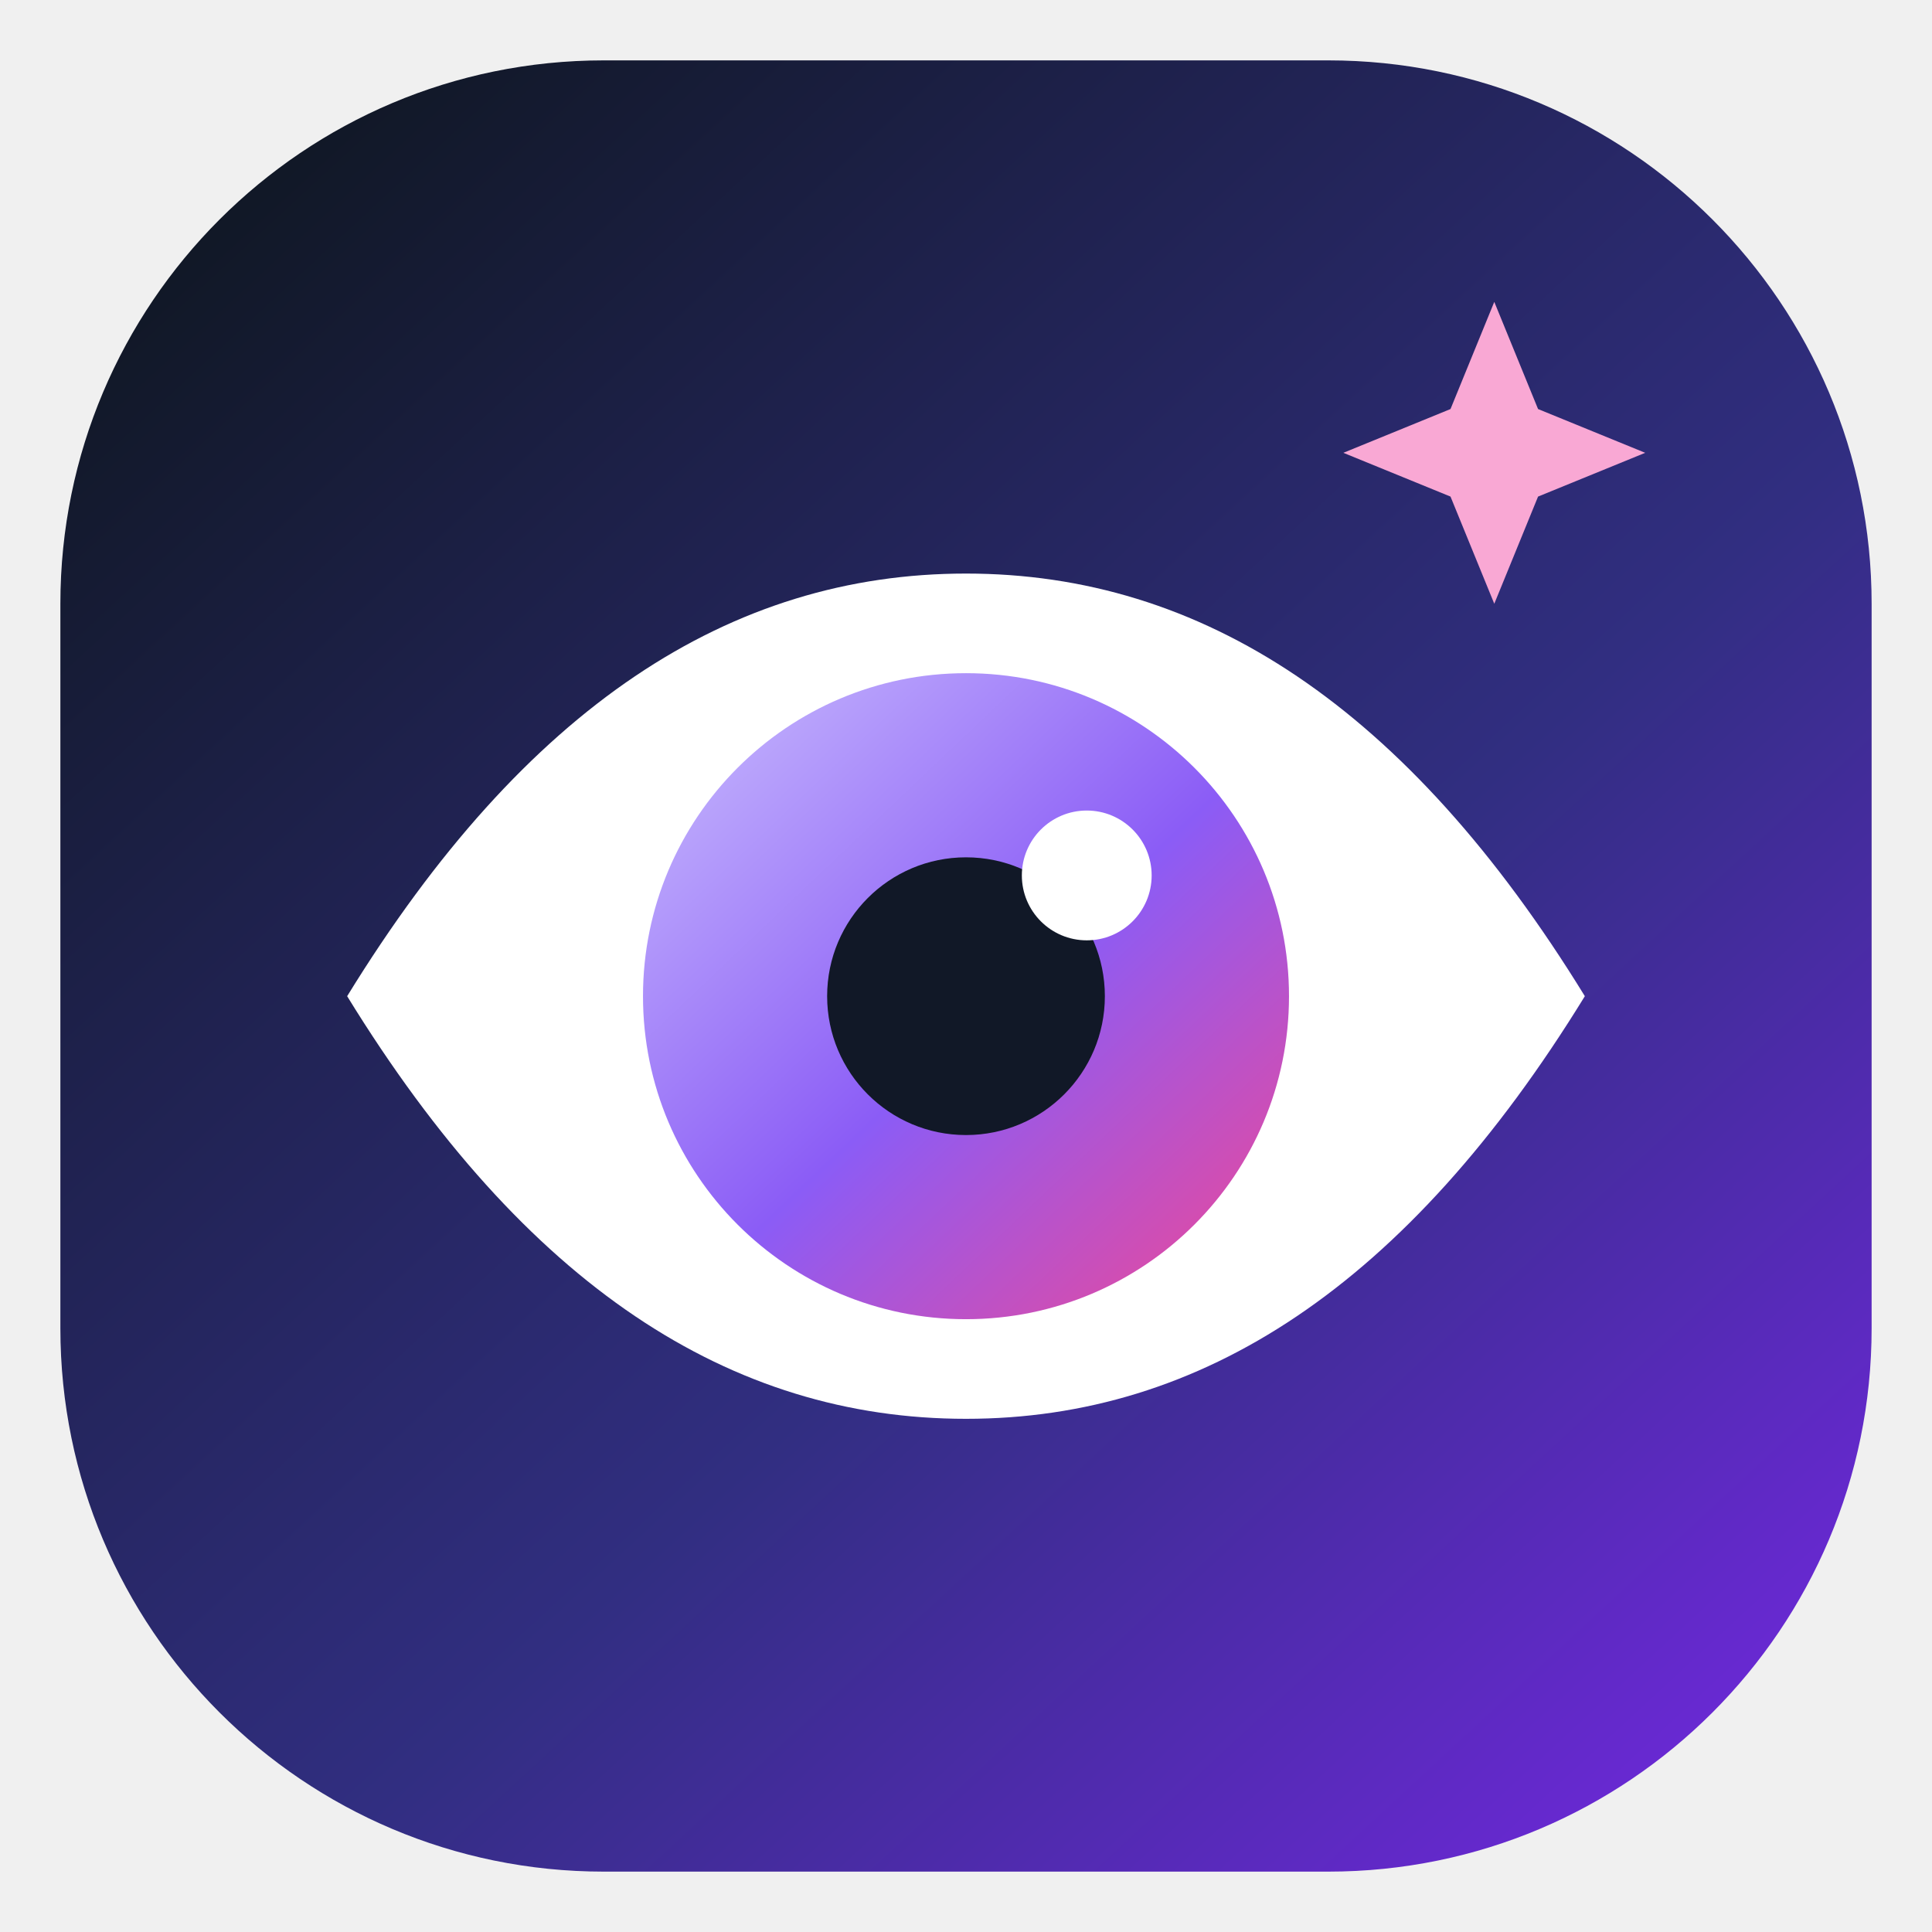
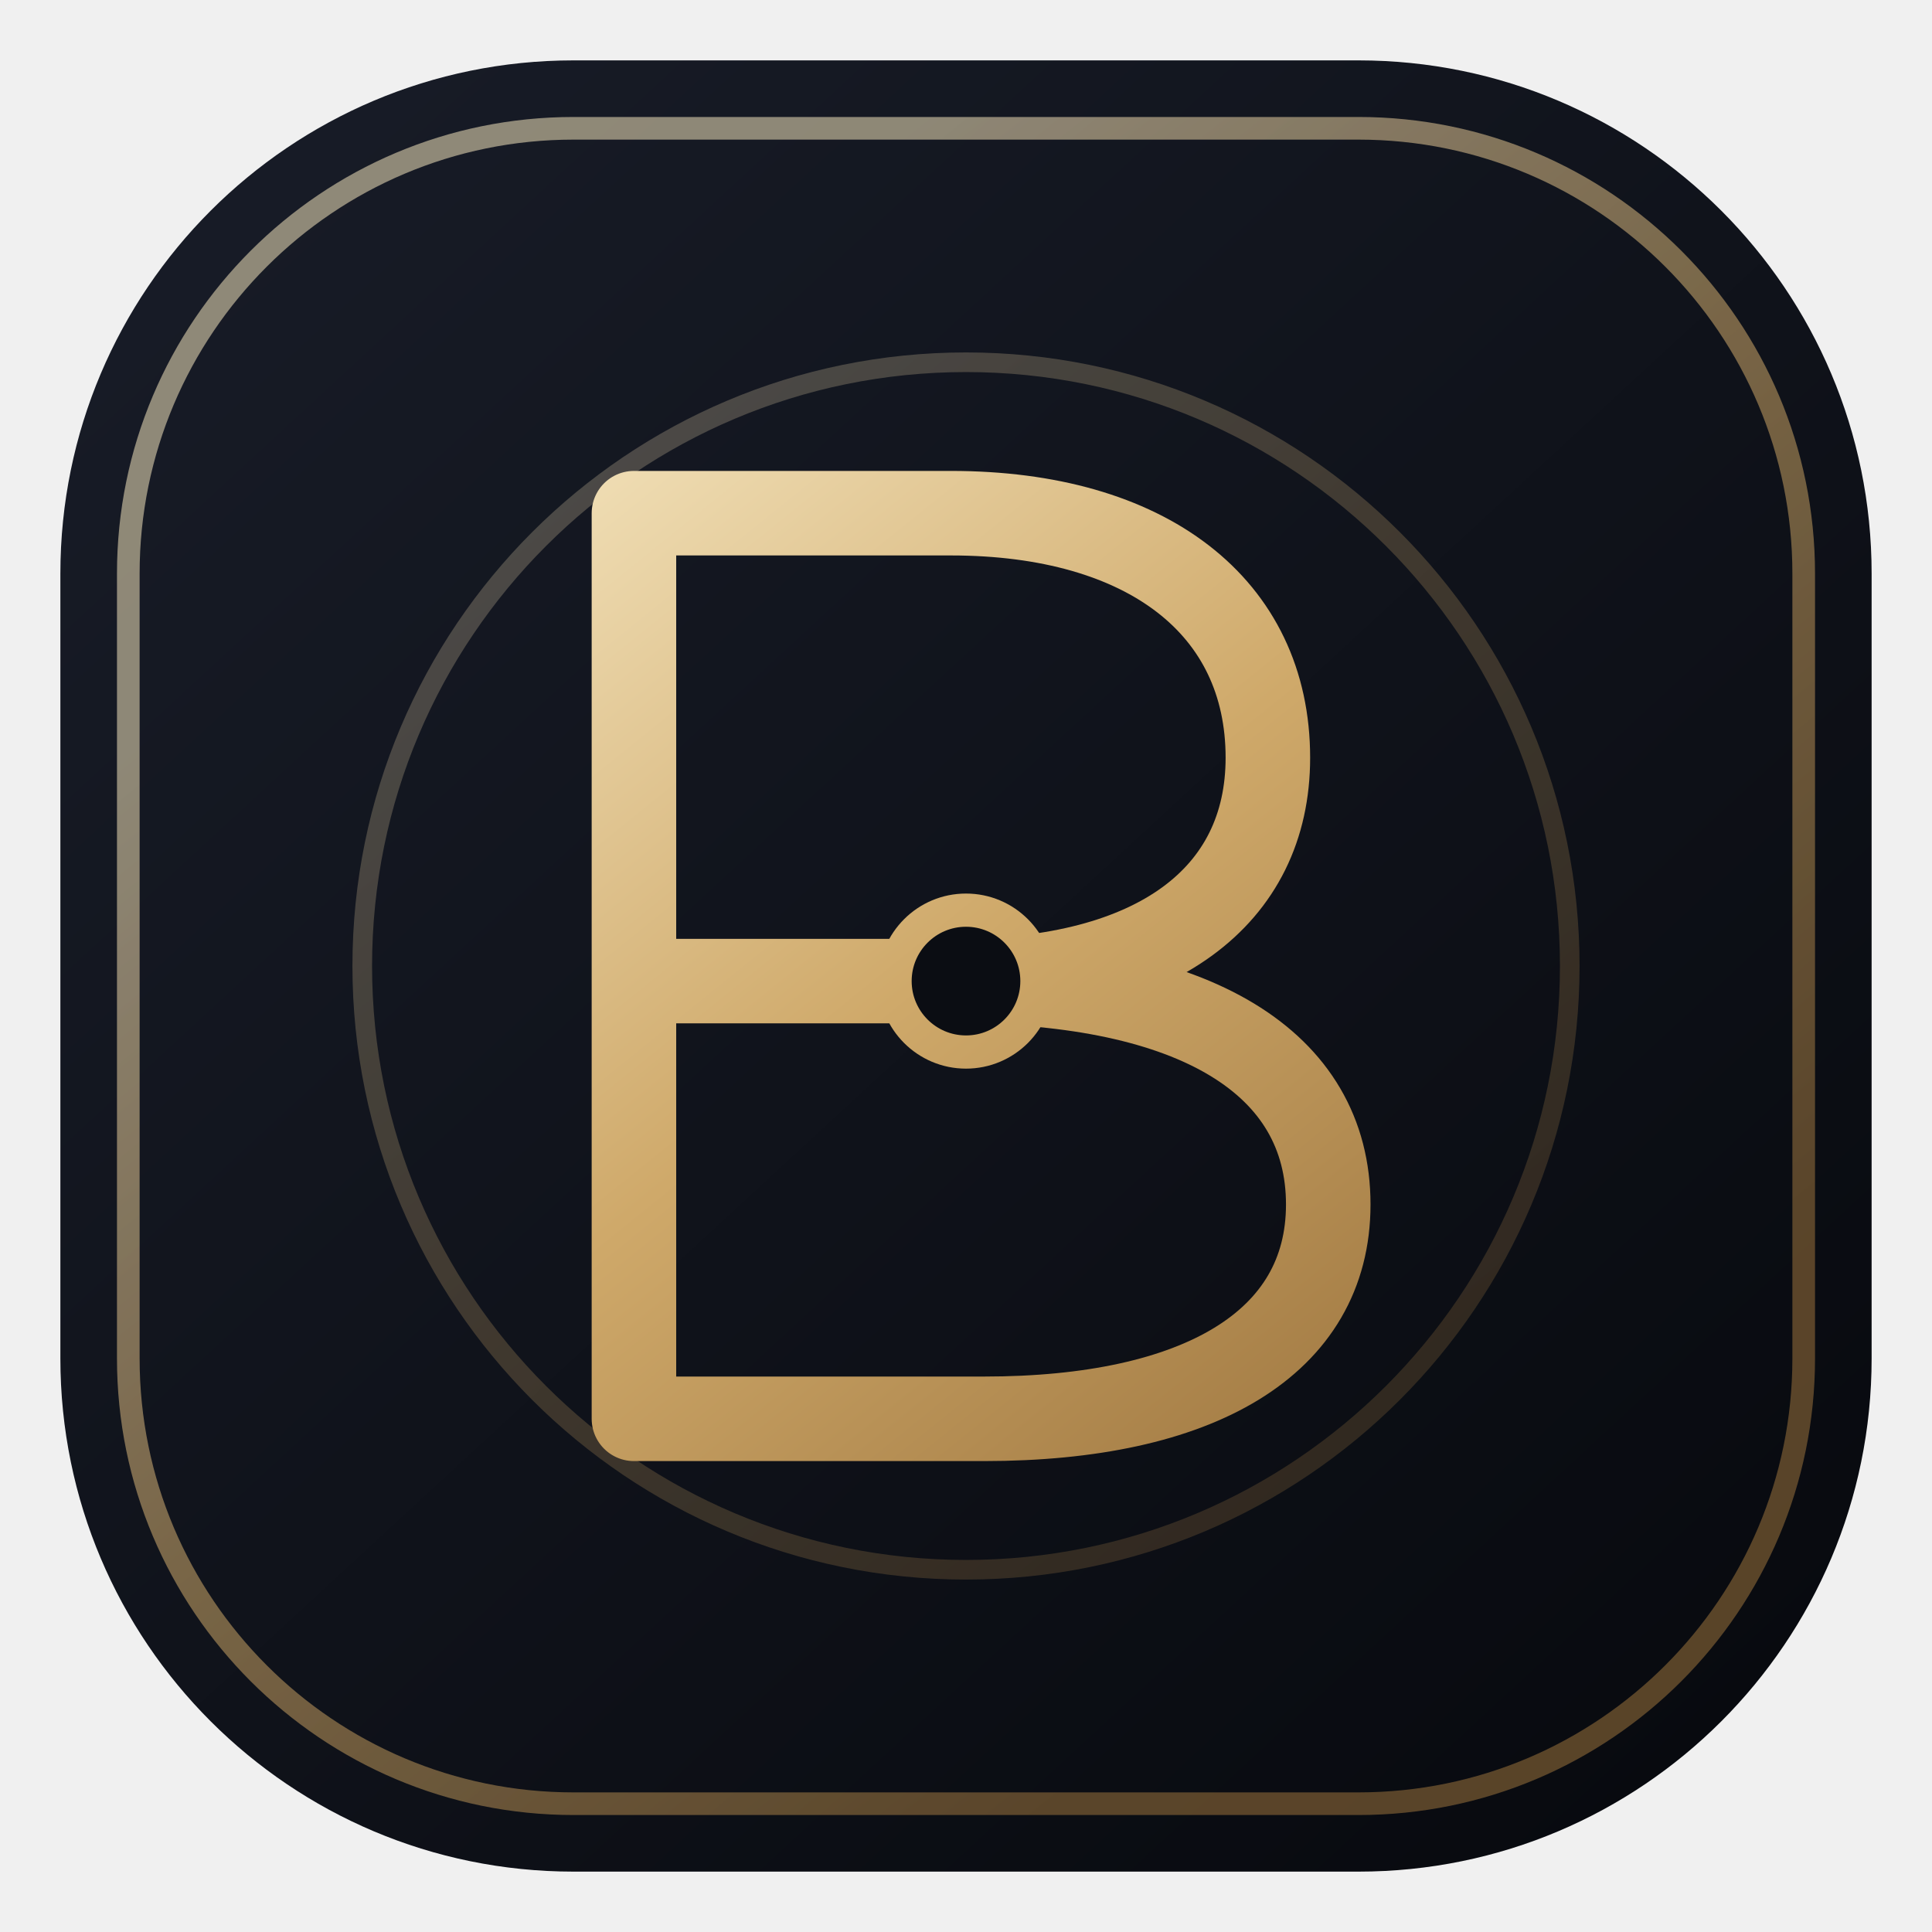
<svg xmlns="http://www.w3.org/2000/svg" viewBox="0 0 64 64" role="img" aria-labelledby="title description">
  <defs>
-     <linearGradient id="background" x1="8" y1="7" x2="57" y2="60" gradientUnits="userSpaceOnUse">
-       <stop stop-color="#111827" />
-       <stop offset="0.58" stop-color="#312E81" />
-       <stop offset="1" stop-color="#6D28D9" />
+     <linearGradient id="ink" x1="8" y1="7" x2="56" y2="59" gradientUnits="userSpaceOnUse">
+       <stop stop-color="#171B26" />
+       <stop offset="1" stop-color="#080A0F" />
    </linearGradient>
-     <linearGradient id="iris" x1="23" y1="23" x2="42" y2="43" gradientUnits="userSpaceOnUse">
-       <stop stop-color="#C4B5FD" />
-       <stop offset="0.52" stop-color="#8B5CF6" />
-       <stop offset="1" stop-color="#EC4899" />
+     <linearGradient id="gold" x1="18" y1="14" x2="47" y2="50" gradientUnits="userSpaceOnUse">
+       <stop stop-color="#F3E3BC" />
+       <stop offset="0.48" stop-color="#CFA96A" />
+       <stop offset="1" stop-color="#9B733D" />
    </linearGradient>
  </defs>
-   <rect x="2" y="2" width="60" height="60" rx="18" fill="url(#background)" />
-   <path d="M11.5 33C17.4 23.4 24.2 19 32 19s14.6 4.4 20.5 14C46.6 42.6 39.8 47 32 47s-14.6-4.4-20.5-14Z" fill="#fff" />
-   <circle cx="32" cy="33" r="10.7" fill="url(#iris)" />
-   <circle cx="32" cy="33" r="4.6" fill="#111827" />
-   <circle cx="36" cy="29" r="2.15" fill="#fff" />
-   <path d="m49.5 10 1.45 3.55L54.5 15l-3.55 1.45L49.5 20l-1.45-3.55L44.5 15l3.55-1.45L49.5 10Z" fill="#F9A8D4" />
+   <rect x="2" y="2" width="60" height="60" rx="17" fill="url(#ink)" />
+   <rect x="4.25" y="4.25" width="55.5" height="55.5" rx="14.75" fill="none" stroke="url(#gold)" stroke-width="0.75" opacity="0.55" />
+   <circle cx="32" cy="32" r="20" fill="none" stroke="url(#gold)" stroke-width="0.65" opacity="0.25" />
+   <path d="M21 47V17h10.5C38 17 42 20.1 42 25.1c0 4.6-3.7 7.4-10.3 7.4H21m10.7 0c7.9 0 12.3 2.7 12.3 7.4 0 4.6-4.3 7.1-11.4 7.1H21" fill="none" stroke="url(#gold)" stroke-width="2.8" stroke-linecap="round" stroke-linejoin="round" />
+   <circle cx="32" cy="32.5" r="2.35" fill="#0B0D13" stroke="url(#gold)" stroke-width="1.1" />
</svg>
